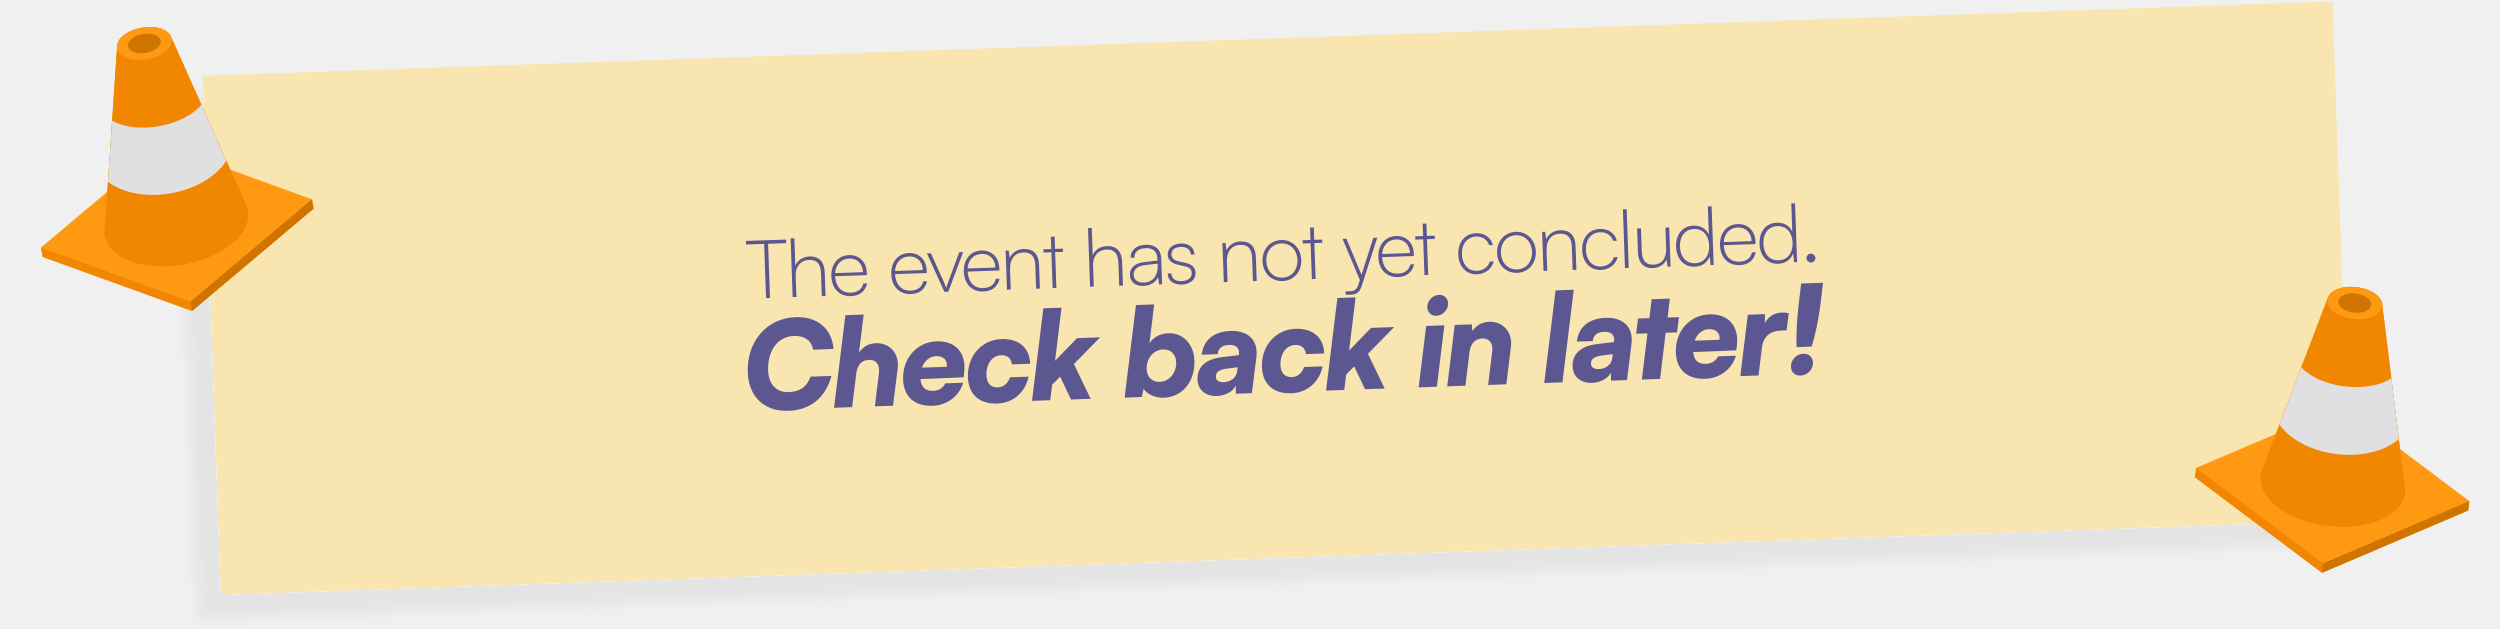
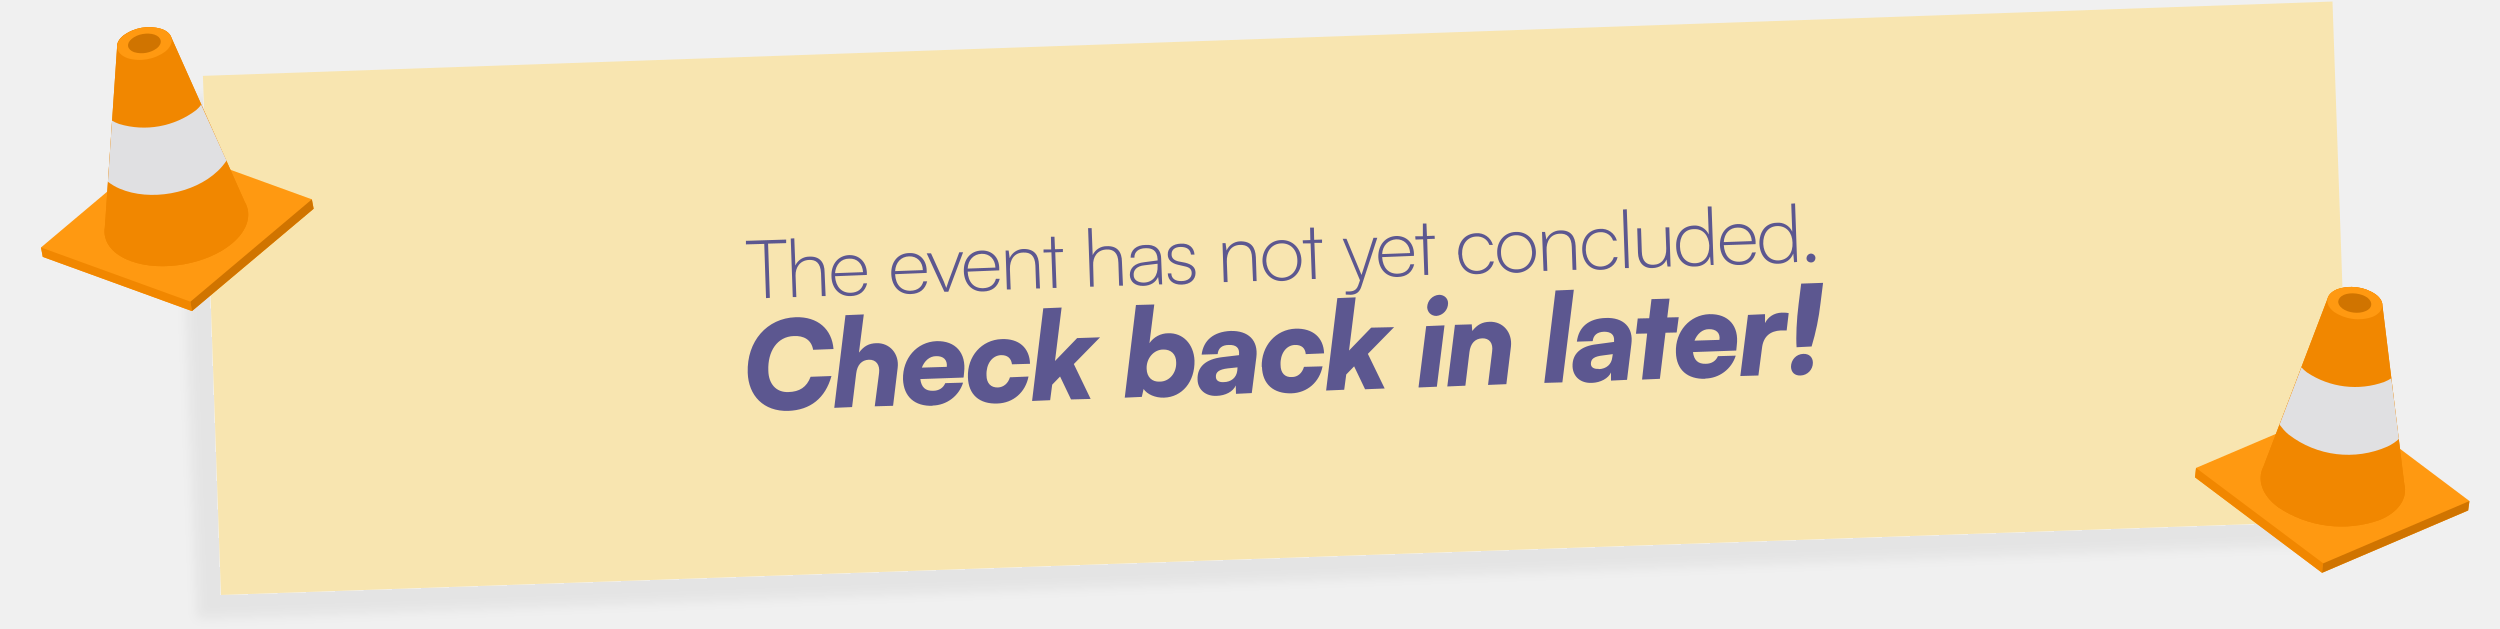
- <svg xmlns="http://www.w3.org/2000/svg" width="982" height="247" viewBox="0 0 982 247" fill="none">
-   <g filter="url(#filter0_d_58_516)">
-     <rect x="79.69" y="29.753" width="837" height="204" transform="rotate(-2 79.6904 29.7532)" fill="#F8E5B0" />
+ <svg xmlns="http://www.w3.org/2000/svg" width="982" height="247" fill="none">
+   <g filter="url(#a)">
+     <path fill="#F8E5B0" d="M79.7 29.8 916.2.6l7.1 203.9-836.5 29.2z" />
  </g>
-   <path d="M293.035 96.049L292.985 94.642L308.784 94.091L308.833 95.498L301.701 95.747L302.445 117.046L300.91 117.099L300.166 95.8L293.035 96.049ZM312.827 116.651L311.356 116.703L310.551 93.645L312.022 93.593L312.396 104.307C313.318 102.289 315.189 100.847 317.907 100.752C322.033 100.608 323.817 103.107 323.951 106.945L324.277 116.283L322.806 116.335L322.49 107.284C322.348 103.223 320.481 102.007 317.858 102.099C314.181 102.227 312.424 105.106 312.537 108.336L312.827 116.651ZM334.23 116.32C329.785 116.475 326.731 113.38 326.563 108.551C326.395 103.754 329.19 100.358 333.476 100.209C337.473 100.069 340.324 102.851 340.47 107.041L340.506 108.064L328.034 108.5C328.308 112.684 330.57 115.103 334.183 114.977C336.902 114.882 338.587 113.638 339.116 111.346L340.619 111.294C339.834 114.491 337.684 116.199 334.23 116.32ZM333.523 101.552C330.388 101.661 328.258 103.913 328.023 107.283L338.961 106.901C338.844 103.575 336.689 101.441 333.523 101.552ZM357.765 115.498C353.32 115.653 350.266 112.558 350.097 107.729C349.929 102.932 352.725 99.536 357.01 99.387C361.008 99.247 363.858 102.029 364.005 106.219L364.04 107.242L351.568 107.678C351.842 111.863 354.104 114.281 357.718 114.155C360.436 114.06 362.122 112.816 362.65 110.525L364.153 110.472C363.368 113.669 361.219 115.378 357.765 115.498ZM357.057 100.73C353.923 100.839 351.792 103.091 351.558 106.461L362.495 106.079C362.379 102.753 360.223 100.619 357.057 100.73ZM370.987 114.652L364.087 99.524L365.654 99.469L370.617 110.471C370.964 111.259 371.312 112.047 371.702 113.122C371.984 112.024 372.278 111.277 372.599 110.401L376.783 99.081L378.318 99.027L372.49 114.6L370.987 114.652ZM386.265 114.503C381.82 114.658 378.766 111.563 378.597 106.734C378.43 101.937 381.225 98.541 385.51 98.391C389.508 98.252 392.359 101.034 392.505 105.224L392.541 106.247L380.068 106.682C380.342 110.867 382.604 113.286 386.218 113.16C388.936 113.065 390.622 111.821 391.15 109.529L392.653 109.477C391.869 112.674 389.719 114.382 386.265 114.503ZM385.557 99.735C382.423 99.844 380.292 102.096 380.058 105.466L390.995 105.084C390.879 101.758 388.723 99.624 385.557 99.735ZM397.017 113.743L395.546 113.795L395.01 98.444L396.193 98.403L396.617 101.366C397.565 99.187 399.634 97.898 401.936 97.818C406.286 97.666 408.006 100.167 408.14 104.005L408.466 113.343L406.995 113.395L406.679 104.344C406.537 100.283 404.733 99.065 401.951 99.162C398.465 99.284 396.605 101.942 396.74 105.812L397.017 113.743ZM414.952 113.117L413.481 113.168L412.989 99.097L409.887 99.205L409.843 97.926L412.945 97.818L412.775 92.957L414.246 92.905L414.416 97.766L417.518 97.658L417.563 98.937L414.46 99.046L414.952 113.117ZM429.647 112.572L428.176 112.623L427.371 89.565L428.842 89.514L429.216 100.227C430.138 98.21 432.009 96.768 434.727 96.673C438.853 96.529 440.637 99.028 440.771 102.866L441.097 112.204L439.626 112.255L439.31 103.205C439.168 99.143 437.301 97.928 434.678 98.019C431.001 98.148 429.244 101.027 429.357 104.257L429.647 112.572ZM449.164 112.306C445.87 112.421 443.919 110.664 443.828 108.042C443.729 105.228 445.841 103.361 449.413 102.948L454.675 102.348L454.655 101.772C454.535 98.319 452.453 97.399 450.023 97.483C447.177 97.583 445.528 98.985 445.607 101.224L444.136 101.275C444.031 98.269 446.394 96.265 450.008 96.139C453.302 96.024 455.98 97.532 456.119 101.497L456.474 111.667L455.29 111.708L454.902 108.84C453.919 110.956 451.818 112.214 449.164 112.306ZM449.31 110.989C452.923 110.862 454.879 108.168 454.747 104.395L454.718 103.563L449.583 104.159C446.49 104.523 445.232 106.072 445.297 107.959C445.371 110.069 447.007 111.069 449.31 110.989ZM458.655 107.428L460.094 107.378C460.163 109.361 461.677 110.525 464.043 110.442C466.634 110.352 468.193 109.144 468.127 107.258C468.074 105.754 467.312 105.013 465.311 104.57L462.697 103.989C460.051 103.409 458.753 101.982 458.687 100.095C458.598 97.536 460.649 95.767 463.815 95.657C466.981 95.546 469.023 97.172 469.216 99.951L467.777 100.001C467.612 98.022 466.165 96.92 463.862 97C461.4 97.086 460.092 98.156 460.158 100.043C460.204 101.354 461.132 102.251 463.003 102.666L465.585 103.248C468.296 103.858 469.523 105.064 469.598 107.206C469.689 109.829 467.512 111.666 464.154 111.783C460.892 111.897 458.752 110.211 458.655 107.428ZM482.183 110.769L480.711 110.821L480.175 95.47L481.359 95.429L481.782 98.392C482.731 96.213 484.799 94.924 487.102 94.844C491.451 94.692 493.171 97.193 493.305 101.031L493.632 110.369L492.16 110.421L491.844 101.37C491.703 97.309 489.899 96.091 487.117 96.188C483.631 96.31 481.77 98.968 481.906 102.838L482.183 110.769ZM495.916 102.605C495.754 97.968 498.864 94.433 503.246 94.28C507.627 94.127 510.977 97.436 511.138 102.073C511.3 106.711 508.19 110.245 503.809 110.398C499.427 110.551 496.078 107.242 495.916 102.605ZM497.419 102.552C497.556 106.486 500.18 109.18 503.762 109.055C507.343 108.93 509.773 106.059 509.635 102.126C509.498 98.192 506.874 95.498 503.293 95.623C499.711 95.748 497.281 98.619 497.419 102.552ZM516.772 109.561L515.301 109.613L514.81 95.541L511.708 95.65L511.663 94.37L514.765 94.262L514.595 89.401L516.066 89.35L516.236 94.211L519.338 94.102L519.383 95.382L516.281 95.49L516.772 109.561ZM528.561 115.65L528.52 114.466L529.959 114.416C531.206 114.372 532.741 114.319 533.465 112.116L534.16 110.011L527.351 93.823L528.886 93.769L534.793 107.971L539.471 93.399L540.975 93.347L534.823 112.485C534.1 114.72 532.726 115.696 530.647 115.769C529.815 115.798 529.205 115.755 528.561 115.65ZM549.092 108.817C544.647 108.972 541.593 105.877 541.424 101.048C541.257 96.251 544.052 92.855 548.337 92.705C552.335 92.566 555.186 95.348 555.332 99.537L555.368 100.561L542.895 100.996C543.169 105.181 545.431 107.6 549.045 107.474C551.763 107.379 553.449 106.135 553.977 103.843L555.48 103.791C554.696 106.988 552.546 108.696 549.092 108.817ZM548.384 94.049C545.25 94.158 543.119 96.41 542.885 99.78L553.822 99.398C553.706 96.072 551.55 93.938 548.384 94.049ZM560.999 108.017L559.528 108.068L559.037 93.997L555.934 94.105L555.89 92.826L558.992 92.718L558.822 87.856L560.293 87.805L560.463 92.666L563.565 92.558L563.61 93.837L560.508 93.945L560.999 108.017ZM572.807 99.984C572.638 95.123 575.402 91.76 579.815 91.606C583.109 91.491 585.64 93.356 586.445 96.242L584.942 96.294C584.223 94.046 582.132 92.838 579.861 92.917C576.439 93.037 574.1 95.744 574.245 99.902C574.384 103.867 576.717 106.507 580.139 106.388C582.602 106.302 584.599 104.823 585.23 102.72L586.733 102.667C586.004 105.607 583.448 107.617 580.186 107.731C575.965 107.878 572.975 104.781 572.807 99.984ZM588.055 99.387C587.893 94.75 591.003 91.216 595.385 91.062C599.766 90.909 603.115 94.219 603.277 98.856C603.439 103.493 600.329 107.028 595.947 107.181C591.566 107.334 588.217 104.025 588.055 99.387ZM589.558 99.335C589.695 103.268 592.319 105.963 595.9 105.837C599.482 105.712 601.912 102.842 601.774 98.908C601.637 94.975 599.013 92.281 595.431 92.406C591.85 92.531 589.42 95.401 589.558 99.335ZM607.756 106.384L606.285 106.435L605.749 91.085L606.932 91.043L607.356 94.007C608.304 91.828 610.373 90.539 612.675 90.459C617.025 90.307 618.745 92.808 618.879 96.646L619.205 105.984L617.734 106.036L617.418 96.985C617.276 92.924 615.472 91.706 612.69 91.803C609.204 91.925 607.344 94.583 607.479 98.453L607.756 106.384ZM621.491 98.284C621.322 93.423 624.086 90.06 628.499 89.906C631.793 89.791 634.324 91.656 635.129 94.541L633.626 94.594C632.907 92.346 630.816 91.138 628.545 91.217C625.123 91.337 622.784 94.044 622.929 98.201C623.068 102.167 625.401 104.807 628.823 104.688C631.286 104.602 633.284 103.123 633.914 101.02L635.418 100.967C634.688 103.907 632.132 105.917 628.87 106.031C624.649 106.178 621.659 103.081 621.491 98.284ZM639.757 105.267L638.286 105.318L637.48 82.228L638.951 82.177L639.757 105.267ZM654.19 89.393L655.661 89.342L656.197 104.692L655.013 104.734L654.626 101.898C653.862 103.845 651.733 105.233 649.174 105.322C645.497 105.45 643.522 102.99 643.391 99.248L643.059 89.75L644.562 89.697L644.881 98.812C645.018 102.745 646.921 104.056 649.479 103.966C652.709 103.854 654.614 101.546 654.475 97.58L654.19 89.393ZM665.717 104.744C661.208 104.902 658.527 101.473 658.368 96.932C658.209 92.391 660.645 88.784 665.154 88.626C667.873 88.531 670.026 89.673 671.232 92.128L670.846 81.063L672.317 81.011L673.123 104.101L671.94 104.143L671.595 100.697C670.536 103.359 668.371 104.652 665.717 104.744ZM665.83 103.395C669.508 103.267 671.488 100.38 671.352 96.479C671.217 92.609 669.039 89.835 665.361 89.964C661.715 90.091 659.736 93.01 659.871 96.879C660.007 100.781 662.184 103.523 665.83 103.395ZM683.285 104.131C678.84 104.286 675.786 101.191 675.617 96.362C675.45 91.564 678.245 88.169 682.53 88.019C686.528 87.88 689.379 90.662 689.525 94.851L689.561 95.875L677.088 96.31C677.363 100.495 679.624 102.914 683.238 102.788C685.957 102.693 687.642 101.449 688.171 99.157L689.674 99.105C688.889 102.302 686.739 104.01 683.285 104.131ZM682.577 89.362C679.443 89.472 677.312 91.724 677.078 95.094L688.015 94.712C687.899 91.386 685.743 89.252 682.577 89.362ZM698.496 103.6C693.987 103.757 691.305 100.329 691.147 95.787C690.988 91.246 693.424 87.639 697.933 87.481C700.651 87.386 702.805 88.528 704.011 90.983L703.625 79.918L705.096 79.867L705.902 102.957L704.719 102.998L704.374 99.552C703.314 102.215 701.15 103.507 698.496 103.6ZM698.609 102.251C702.287 102.122 704.267 99.236 704.131 95.334C703.996 91.464 701.818 88.691 698.14 88.819C694.494 88.946 692.515 91.865 692.65 95.735C692.786 99.636 694.963 102.378 698.609 102.251ZM711.394 103.117C710.434 103.151 709.607 102.379 709.574 101.452C709.541 100.492 710.312 99.665 711.272 99.631C712.231 99.598 713.059 100.369 713.092 101.329C713.125 102.256 712.353 103.084 711.394 103.117Z" fill="#5C5790" />
-   <path d="M309.665 161.374C299.879 161.715 294.04 155.435 293.722 146.321C293.291 133.992 301.285 124.972 312.51 124.58C321.337 124.272 326.846 129.363 327.404 137.076L319.392 137.356C318.679 133.442 315.693 131.817 311.807 131.953C305.283 132.181 301.451 137.982 301.716 145.561C301.897 150.742 304.851 154.193 309.696 154.024C314.014 153.873 316.883 152.14 318.37 147.958L326.621 147.67C324.186 156.352 318.251 161.074 309.665 161.374ZM334.721 159.922L327.621 160.17L332.067 123.801L339.262 123.55L337.428 138.407C339.359 135.938 341.292 134.91 344.17 134.809C349.495 134.623 353.298 139.005 352.626 144.504L350.791 159.361L343.644 159.611L345.251 146.491C345.666 143.258 344.107 141.247 341.325 141.345C338.542 141.442 336.735 143.33 336.326 146.754L334.721 159.922ZM366.343 159.394C359.243 159.642 354.98 155.853 354.743 149.041C354.454 140.79 360.137 134.348 367.908 134.076C375.344 133.817 379.642 138.614 378.711 146.331L378.488 148.212L361.558 148.899C361.862 152.106 363.452 153.636 366.522 153.529C368.777 153.45 370.469 152.382 371.318 150.575L378.322 150.331C376.87 155.521 372.003 159.197 366.343 159.394ZM367.679 139.896C365.137 139.985 363.086 141.785 362.121 144.413L371.908 144.071C372.247 141.417 370.605 139.794 367.679 139.896ZM380.193 148.152C379.905 139.901 385.588 133.459 393.359 133.188C400.219 132.948 404.429 136.595 404.648 142.88L397.453 143.131C397.225 140.737 395.691 139.446 393.148 139.535C389.742 139.654 387.314 143.005 387.466 147.37C387.577 150.536 389.174 152.257 391.956 152.16C394.163 152.083 395.937 150.628 396.717 148.2L404.009 147.945C402.782 154.087 397.934 158.291 391.794 158.506C384.694 158.754 380.431 154.964 380.193 148.152ZM412.528 157.205L405.38 157.455L409.825 121.086L416.973 120.836L414.436 141.721L423.059 132.823L432.126 132.506L421.83 143L428.406 156.651L420.683 156.92L416.431 147.943L413.276 151.127L412.528 157.205ZM448.474 155.95L441.758 156.184L446.203 119.815L453.351 119.566L451.528 134.758C453.176 132.444 455.624 131.013 458.934 130.898C464.594 130.7 468.925 135.063 469.153 141.588C469.448 150.03 464.324 155.973 457.129 156.224C453.819 156.34 450.597 154.867 449.227 152.754L448.474 155.95ZM450.395 144.932C450.503 148.05 452.496 150.094 455.566 149.987C459.26 149.858 462.168 146.49 462.022 142.317C461.913 139.199 459.921 137.155 456.851 137.262C453.157 137.391 450.249 140.759 450.395 144.932ZM477.945 155.545C473.58 155.698 470.512 153.115 470.373 149.134C470.199 144.145 473.597 141.048 479.958 140.298L486.654 139.487L486.687 139.054C486.891 136.645 485.455 135.399 482.768 135.493C480.034 135.588 478.539 136.793 478.284 139.107L472.048 139.325C472.712 133.586 476.773 130.227 483.345 129.997C490.397 129.751 494.33 133.744 493.503 140.305L491.739 154.439L485.455 154.659L485.391 151.443C484.368 153.784 481.351 155.426 477.945 155.545ZM480.637 150.12C483.612 150.016 485.712 148.262 486.002 145.562L486.148 144.26L482.322 144.73C478.783 145.142 477.523 146.194 477.586 148.017C477.635 149.408 478.719 150.187 480.637 150.12ZM495.688 144.119C495.4 135.868 501.083 129.426 508.854 129.154C515.714 128.915 519.924 132.562 520.143 138.846L512.948 139.098C512.72 136.704 511.186 135.413 508.644 135.502C505.238 135.621 502.809 138.971 502.962 143.337C503.072 146.503 504.669 148.224 507.452 148.127C509.658 148.05 511.432 146.595 512.212 144.166L519.504 143.912C518.277 150.054 513.429 154.258 507.289 154.472C500.189 154.72 495.926 150.931 495.688 144.119ZM528.023 153.172L520.875 153.422L525.321 117.052L532.468 116.803L529.932 137.688L538.554 128.79L547.621 128.473L537.325 138.967L543.901 152.618L536.178 152.887L531.926 143.91L528.771 147.094L528.023 153.172ZM564.197 124.052C562.182 124.122 560.691 122.685 560.622 120.719C560.535 118.224 562.711 115.891 565.254 115.802C567.268 115.732 568.759 117.168 568.828 119.135C568.913 121.582 566.691 123.965 564.197 124.052ZM557.253 152.151L560.205 128.034L567.353 127.784L564.401 151.902L557.253 152.151ZM575.61 151.51L568.463 151.76L571.415 127.642L578.131 127.408L578.317 129.995C580.248 127.526 582.181 126.498 585.06 126.397C590.384 126.211 594.188 130.593 593.515 136.092L591.68 150.949L584.533 151.199L586.14 138.079C586.555 134.846 584.996 132.835 582.214 132.932C579.432 133.03 577.626 134.966 577.216 138.342L575.61 151.51ZM613.724 150.179L606.576 150.429L611.022 114.06L618.169 113.81L613.724 150.179ZM625.289 150.4C620.923 150.552 617.855 147.97 617.716 143.988C617.542 138.999 620.94 135.903 627.302 135.152L633.997 134.342L634.03 133.909C634.234 131.5 632.798 130.253 630.112 130.347C627.377 130.443 625.882 131.648 625.627 133.962L619.391 134.18C620.055 128.441 624.116 125.081 630.688 124.852C637.74 124.606 641.674 128.599 640.846 135.16L639.082 149.294L632.798 149.513L632.734 146.298C631.711 148.639 628.694 150.281 625.289 150.4ZM627.981 144.975C630.955 144.871 633.055 143.116 633.345 140.417L633.492 139.115L629.666 139.584C626.126 139.996 624.866 141.049 624.93 142.872C624.978 144.263 626.062 145.042 627.981 144.975ZM652.075 148.84L644.928 149.09L647.128 130.954L642.667 131.11L643.418 125.128L647.88 124.972L648.773 117.544L655.921 117.295L655.027 124.722L659.489 124.567L658.737 130.548L654.276 130.704L652.075 148.84ZM669.87 148.795C662.771 149.043 658.508 145.253 658.27 138.442C657.982 130.191 663.665 123.748 671.436 123.477C678.871 123.217 683.169 128.014 682.238 135.731L682.016 137.612L665.085 138.3C665.389 141.507 666.98 143.036 670.05 142.929C672.304 142.85 673.996 141.783 674.846 139.976L681.849 139.731C680.398 144.921 675.531 148.597 669.87 148.795ZM671.207 129.296C668.664 129.385 666.614 131.186 665.649 133.813L675.435 133.471C675.775 130.818 674.133 129.194 671.207 129.296ZM702.617 123.012L701.796 129.765L699.493 129.846C695.368 129.99 692.606 132.055 692.051 136.782L690.744 147.49L683.596 147.739L686.548 123.622L693.264 123.387L693.243 126.894C694.504 124.496 696.849 122.878 699.871 122.772C700.782 122.74 701.745 122.803 702.617 123.012ZM711.582 136.148L705.73 136.352C705.448 132.423 705.786 125.591 706.533 119.466L707.498 111.363L716.085 111.063L715.119 119.166C714.373 125.292 712.933 132.21 711.582 136.148ZM707.273 147.537C705.018 147.616 703.578 146.273 703.501 144.066C703.408 141.38 705.583 139.047 708.318 138.951C710.572 138.872 712.062 140.261 712.139 142.468C712.231 145.106 709.959 147.443 707.273 147.537Z" fill="#5C5790" />
-   <g clip-path="url(#clip0_58_516)">
-     <path d="M16.752 100.912L16.099 97.245L63.842 57.041L122.531 78.286L123.184 81.954L75.441 122.157L16.752 100.912Z" fill="#FF9911" />
-     <path d="M96.097 79.234L67.266 14.653L67.264 14.653C66.81 13.287 65.542 12.1 63.503 11.362C58.919 9.703 52.117 10.914 48.388 14.055C46.729 15.451 45.949 17.003 45.994 18.442L45.992 18.442L41.235 89.007C40.189 94.592 43.72 99.842 51.451 102.641C63.511 107.007 81.406 103.819 91.217 95.558C97.506 90.261 99.007 84.115 96.097 79.234Z" fill="#F18700" />
-     <path d="M96.097 79.234L67.266 14.653L67.264 14.653C66.81 13.287 65.542 12.1 63.503 11.362C58.919 9.703 52.117 10.914 48.388 14.055C46.729 15.451 45.949 17.003 45.994 18.442L45.992 18.442L41.235 89.007C40.189 94.592 43.72 99.842 51.451 102.641C63.511 107.007 81.406 103.819 91.217 95.558C97.506 90.261 99.007 84.115 96.097 79.234Z" fill="#F18700" />
-     <path d="M74.788 118.49L75.442 122.157L16.752 100.912L16.099 97.245L74.788 118.49Z" fill="#F18700" />
-     <path d="M74.788 118.49L75.442 122.157L123.185 81.954L122.531 78.286L74.788 118.49Z" fill="#D07400" />
-     <path d="M49.942 22.782C45.358 21.122 44.658 17.195 48.388 14.055C52.117 10.914 58.919 9.703 63.503 11.362C68.087 13.021 68.787 16.949 65.058 20.089C61.328 23.229 54.526 24.441 49.942 22.782Z" fill="#FF9911" />
-     <path d="M52.654 20.498C49.903 19.502 49.484 17.146 51.721 15.261C53.959 13.377 58.04 12.65 60.79 13.646C63.541 14.642 63.961 16.998 61.723 18.882C59.486 20.766 55.404 21.493 52.654 20.498Z" fill="#D07400" />
-     <path d="M88.905 63.126L79.095 41.151C78.489 41.872 77.78 42.583 76.959 43.274C69.513 49.544 55.931 51.964 46.777 48.65C45.768 48.285 44.857 47.863 44.039 47.395L42.42 71.406C43.737 72.418 45.273 73.32 47.025 74.082C58.86 79.228 76.177 76.143 85.508 67.227C86.889 65.907 88.019 64.53 88.905 63.126Z" fill="#E0E0E2" />
+   <path fill="#5C5790" d="M293 96v-1.4l15.8-.5v1.4l-7.1.2.7 21.3-1.5.1-.7-21.3-7.2.2Zm19.8 20.7h-1.4l-.8-23 1.4-.1.4 10.7a6 6 0 0 1 5.5-3.5c4.1-.2 6 2.3 6 6.1l.4 9.4h-1.5l-.3-9c-.2-4-2-5.3-4.6-5.2-3.7.1-5.5 3-5.4 6.2l.3 8.4Zm21.4-.4c-4.4.2-7.5-3-7.6-7.7-.2-4.8 2.6-8.2 6.9-8.4 4-.1 6.8 2.7 7 6.8v1l-12.5.5c.3 4.2 2.6 6.6 6.2 6.5 2.7-.1 4.4-1.4 5-3.7h1.4c-.8 3.2-3 4.9-6.4 5Zm-.7-14.7c-3.1 0-5.2 2.3-5.5 5.7l11-.4c-.2-3.3-2.3-5.5-5.5-5.3Zm24.3 13.9c-4.5.2-7.5-3-7.7-7.8-.2-4.8 2.6-8.2 7-8.3 4-.2 6.8 2.6 6.9 6.8v1l-12.4.5c.2 4.2 2.5 6.6 6.1 6.5 2.7-.1 4.4-1.4 5-3.7h1.5c-.8 3.2-3 4.9-6.4 5Zm-.7-14.8c-3.2.1-5.3 2.4-5.5 5.8l10.9-.4c-.1-3.3-2.3-5.5-5.4-5.4Zm13.9 14-7-15.2h1.7l5 11 1 2.6.9-2.7 4.2-11.3h1.5l-5.8 15.5H371Zm15.3-.2c-4.5.2-7.5-3-7.7-7.8-.2-4.8 2.6-8.2 7-8.3 4-.1 6.8 2.6 6.9 6.8v1l-12.4.5c.2 4.2 2.5 6.6 6.1 6.5 2.7-.1 4.4-1.4 5-3.7h1.5c-.8 3.2-3 4.9-6.4 5Zm-.7-14.8c-3.2.1-5.3 2.4-5.5 5.8l10.9-.4c-.1-3.3-2.3-5.5-5.4-5.4Zm11.4 14h-1.5l-.5-15.3h1.2l.4 3a6 6 0 0 1 5.3-3.6c4.4-.1 6.1 2.4 6.2 6.2l.4 9.3H407l-.3-9c-.2-4-2-5.2-4.7-5.1-3.5 0-5.4 2.7-5.3 6.6l.3 8Zm18-.6h-1.5l-.5-14-3.1.1V98h3l-.1-5h1.4l.2 4.9 3.1-.1v1.2l-3 .1.5 14.1Zm14.6-.5h-1.4l-.8-23h1.4l.4 10.6a6 6 0 0 1 5.5-3.5c4.2-.2 6 2.3 6 6.2l.4 9.3h-1.5l-.3-9c-.1-4-2-5.3-4.6-5.2-3.7.1-5.5 3-5.3 6.3l.2 8.3Zm19.6-.3c-3.3.1-5.3-1.6-5.4-4.3 0-2.8 2-4.6 5.6-5l5.3-.7v-.5c-.2-3.5-2.2-4.4-4.7-4.3-2.8 0-4.5 1.5-4.4 3.7h-1.5c0-3 2.3-5 6-5 3.2-.2 5.9 1.3 6 5.3l.4 10.2h-1.2l-.4-2.9c-1 2.2-3 3.4-5.7 3.5Zm.1-1.3c3.6-.1 5.6-2.8 5.4-6.6v-.8l-5.1.6c-3.1.3-4.4 1.9-4.3 3.8 0 2 1.7 3 4 3Zm9.4-3.6h1.4c0 2 1.6 3.1 4 3 2.5 0 4-1.3 4-3.1 0-1.5-.8-2.3-2.8-2.7l-2.6-.6c-2.6-.6-4-2-4-4-.1-2.5 2-4.2 5.1-4.3 3.2-.2 5.2 1.5 5.4 4.3h-1.4c-.2-2-1.6-3-4-3s-3.7 1.2-3.6 3c0 1.4 1 2.3 2.8 2.7l2.6.5c2.7.7 4 1.9 4 4 0 2.6-2 4.5-5.4 4.6-3.3.1-5.4-1.6-5.5-4.4Zm23.5 3.4h-1.5l-.5-15.3h1.2l.4 2.9a6 6 0 0 1 5.3-3.6c4.4-.1 6 2.4 6.2 6.2l.3 9.4h-1.4l-.4-9c-.1-4-1.9-5.3-4.7-5.2-3.5.1-5.3 2.8-5.2 6.6l.3 8Zm13.7-8.2c-.1-4.6 3-8.2 7.3-8.3 4.4-.2 7.8 3.1 8 7.8.1 4.6-3 8.1-7.4 8.3-4.4.2-7.7-3.2-7.9-7.8Zm1.5 0c.2 3.9 2.8 6.6 6.4 6.5 3.5-.2 6-3 5.8-7-.1-4-2.7-6.6-6.3-6.5-3.6.1-6 3-5.9 7Zm19.4 7h-1.5l-.5-14h-3l-.1-1.2 3-.1-.1-4.9h1.5l.1 4.8 3.1-.1v1.3h-3l.5 14.2Zm11.8 6v-1.1h1.4c1.2-.1 2.7-.2 3.5-2.4l.7-2-6.8-16.3h1.5l5.9 14.2 4.7-14.6h1.5l-6.2 19c-.7 2.3-2 3.3-4.2 3.4l-2-.1Zm20.5-6.8c-4.5.2-7.5-3-7.7-7.8-.1-4.7 2.7-8.1 7-8.3 4-.1 6.8 2.6 7 6.8v1l-12.5.5c.3 4.2 2.5 6.6 6.1 6.5 2.8-.1 4.4-1.4 5-3.7h1.5c-.8 3.2-3 4.9-6.4 5Zm-.7-14.8c-3.1.2-5.3 2.4-5.5 5.8l11-.4c-.2-3.3-2.4-5.5-5.5-5.4Zm12.6 14h-1.5l-.5-14-3 .1-.1-1.3h3v-5h1.4l.2 4.9 3-.1.1 1.2-3 .1.4 14.1Zm11.8-8c-.2-4.9 2.6-8.2 7-8.4a6.3 6.3 0 0 1 6.6 4.6H585c-.7-2.2-2.8-3.4-5-3.3-3.5.1-5.8 2.8-5.7 7 .2 4 2.5 6.6 6 6.5 2.4-.1 4.4-1.6 5-3.7h1.5c-.7 3-3.3 5-6.5 5-4.2.2-7.2-3-7.4-7.7Zm15.3-.6c-.2-4.6 2.9-8.2 7.3-8.3 4.4-.2 7.7 3.1 7.9 7.8.1 4.6-3 8.1-7.4 8.3-4.3.1-7.7-3.2-7.8-7.8Zm1.5 0c.1 3.9 2.7 6.6 6.3 6.4 3.6 0 6-3 5.9-6.9-.2-4-2.8-6.6-6.4-6.5-3.5.1-6 3-5.8 7Zm18.2 7h-1.5l-.6-15.3h1.2l.5 3a6 6 0 0 1 5.3-3.6c4.3-.2 6 2.3 6.2 6.1l.3 9.4h-1.5l-.3-9c-.1-4-2-5.3-4.7-5.2-3.5.1-5.4 2.8-5.2 6.7l.3 7.9Zm13.7-8.1c-.2-4.9 2.6-8.2 7-8.4a6.3 6.3 0 0 1 6.6 4.6h-1.5c-.7-2.2-2.8-3.4-5-3.3-3.5.1-5.8 2.8-5.7 7 .2 4 2.5 6.6 6 6.5 2.4-.1 4.4-1.6 5-3.7h1.5c-.7 3-3.3 5-6.5 5-4.3.2-7.2-3-7.4-7.7Zm18.3 7h-1.5l-.8-23 1.5-.1.8 23Zm14.4-16h1.5l.5 15.4H655l-.4-2.8c-.7 2-2.9 3.3-5.4 3.4-3.7.2-5.7-2.3-5.8-6l-.3-9.6h1.5l.3 9.1c.1 4 2 5.3 4.6 5.2 3.2-.1 5.1-2.5 5-6.4l-.3-8.2Zm11.5 15.4c-4.5.2-7.2-3.2-7.3-7.8-.2-4.5 2.2-8.1 6.8-8.3a6 6 0 0 1 6 3.5l-.4-11h1.5l.8 23H672l-.3-3.4c-1 2.7-3.2 4-5.9 4Zm.1-1.3c3.7-.1 5.7-3 5.6-7-.2-3.8-2.4-6.6-6-6.4-3.7 0-5.7 3-5.5 6.9.1 3.9 2.3 6.6 6 6.5Zm17.5.7c-4.5.2-7.5-3-7.7-7.7-.1-4.8 2.6-8.2 7-8.4 4-.1 6.8 2.7 7 6.9v1l-12.5.4c.3 4.2 2.5 6.6 6.1 6.5 2.8-.1 4.4-1.4 5-3.6l1.5-.1c-.8 3.2-3 5-6.4 5Zm-.7-14.7c-3.2 0-5.3 2.3-5.5 5.7l11-.4c-.2-3.3-2.4-5.4-5.5-5.3Zm15.9 14.2c-4.5.2-7.2-3.3-7.4-7.8-.1-4.6 2.3-8.2 6.8-8.3A6 6 0 0 1 704 91l-.4-11 1.5-.1.8 23-1.2.1-.3-3.4c-1 2.6-3.3 4-5.9 4Zm.1-1.3c3.7-.2 5.7-3 5.5-7-.1-3.8-2.3-6.6-6-6.5-3.6.1-5.6 3-5.5 7 .2 3.8 2.4 6.6 6 6.5Zm12.8.8c-1 0-1.8-.7-1.8-1.6 0-1 .7-1.8 1.7-1.9 1 0 1.8.8 1.8 1.7 0 1-.7 1.8-1.7 1.8ZM309.7 161.4c-9.8.3-15.7-6-16-15-.4-12.4 7.6-21.4 18.8-21.8 8.8-.3 14.3 4.8 14.9 12.5l-8 .3c-.7-4-3.7-5.6-7.6-5.4-6.5.2-10.3 6-10 13.6.1 5.1 3 8.6 7.9 8.4 4.3-.1 7.2-1.9 8.7-6l8.2-.3c-2.4 8.7-8.3 13.4-17 13.7Zm25-1.5-7 .3 4.4-36.4 7.2-.3-1.9 15c2-2.6 3.9-3.6 6.8-3.7 5.3-.2 9.1 4.2 8.4 9.7l-1.8 14.9-7.2.2 1.7-13.1c.4-3.2-1.2-5.3-4-5.2-2.8.1-4.6 2-5 5.5l-1.6 13.1Zm31.6-.5c-7 .2-11.3-3.5-11.6-10.4-.2-8.2 5.4-14.7 13.2-15 7.4-.2 11.7 4.6 10.8 12.3l-.2 2-17 .6c.4 3.2 2 4.7 5 4.6 2.3 0 4-1.1 4.8-3l7-.2a12.8 12.8 0 0 1-12 9Zm1.4-19.5c-2.6 0-4.6 1.9-5.6 4.5l9.8-.3c.3-2.7-1.3-4.3-4.2-4.2Zm12.5 8.3c-.3-8.3 5.4-14.7 13.2-15 6.8-.3 11 3.4 11.2 9.7l-7.1.2c-.3-2.4-1.8-3.7-4.4-3.6-3.4.2-5.8 3.5-5.6 7.9 0 3.1 1.7 4.9 4.5 4.8 2.2-.1 4-1.6 4.7-4l7.3-.3c-1.2 6.2-6 10.4-12.2 10.6-7.1.3-11.4-3.5-11.6-10.3Zm32.3 9-7.1.3 4.4-36.4 7.2-.3-2.6 21 8.7-9 9-.3-10.3 10.5 6.6 13.7-7.7.2-4.3-9-3.1 3.2-.8 6.1Zm36-1.3-6.7.3 4.4-36.4 7.2-.2-1.9 15.2a9 9 0 0 1 7.4-3.9c5.7-.2 10 4.2 10.3 10.7.2 8.4-4.9 14.4-12 14.6-3.4.1-6.6-1.3-8-3.4l-.7 3.1Zm1.9-11c.1 3.2 2.1 5.2 5.2 5 3.7 0 6.6-3.4 6.4-7.6 0-3.1-2-5.1-5.1-5-3.7 0-6.7 3.5-6.5 7.6Zm27.5 10.6c-4.3.2-7.4-2.4-7.5-6.4-.2-5 3.2-8 9.6-8.8l6.7-.8v-.4c.2-2.5-1.2-3.7-4-3.6-2.7 0-4.2 1.3-4.4 3.6l-6.3.2c.7-5.7 4.8-9 11.3-9.3 7.1-.2 11 3.7 10.2 10.3l-1.8 14.1-6.2.3-.1-3.3c-1 2.4-4 4-7.5 4.1Zm2.7-5.4c3 0 5.1-1.8 5.4-4.5l.1-1.3-3.8.4c-3.5.4-4.8 1.5-4.7 3.3 0 1.4 1.1 2.2 3 2.1Zm15-6c-.2-8.2 5.5-14.7 13.3-15 6.8-.2 11 3.5 11.2 9.7l-7.2.3c-.2-2.4-1.7-3.7-4.3-3.6-3.4.1-5.8 3.5-5.6 7.8 0 3.2 1.7 5 4.5 4.8 2.2 0 4-1.5 4.7-4l7.3-.2c-1.2 6.2-6 10.4-12.2 10.6-7.1.2-11.4-3.6-11.6-10.4Zm32.4 9-7.1.3 4.4-36.3 7.2-.3-2.6 20.9 8.7-9 9-.2-10.3 10.5 6.6 13.6-7.7.3-4.3-9-3.1 3.2-.8 6Zm36.2-29c-2 0-3.5-1.4-3.6-3.4a5 5 0 0 1 4.7-4.9c2 0 3.5 1.4 3.5 3.3a5 5 0 0 1-4.6 5Zm-7 28 3-24 7.2-.3-3 24.1-7.1.3Zm18.4-.6-7.1.3 3-24.2 6.6-.2.2 2.6c2-2.5 3.9-3.5 6.8-3.6 5.3-.2 9 4.2 8.4 9.7l-1.8 14.8-7.2.3 1.6-13.1c.5-3.3-1.1-5.3-3.9-5.2-2.8.1-4.6 2-5 5.4l-1.6 13.2Zm38.1-1.3-7.1.2 4.4-36.3 7.2-.3-4.5 36.4Zm11.6.2c-4.4.2-7.4-2.4-7.6-6.4-.2-5 3.2-8.1 9.6-8.8l6.7-.9v-.4c.2-2.4-1.2-3.6-3.9-3.6-2.7.1-4.2 1.3-4.5 3.7l-6.2.2c.7-5.8 4.7-9.1 11.3-9.3 7-.3 11 3.7 10.1 10.3l-1.7 14-6.3.3v-3.2c-1 2.3-4.1 4-7.5 4.1Zm2.7-5.4c3-.1 5-1.9 5.3-4.6l.2-1.3-3.8.5c-3.6.4-4.8 1.4-4.8 3.3 0 1.4 1.2 2.1 3 2Zm24 3.8-7 .3L647 131l-4.4.1.7-6 4.5-.1.9-7.5 7.1-.2-.9 7.4 4.5-.1-.8 6-4.4.1-2.2 18.1Zm17.9 0c-7.1.2-11.4-3.5-11.6-10.4-.3-8.2 5.4-14.7 13.1-15 7.5-.2 11.8 4.6 10.8 12.3l-.2 2-17 .6c.4 3.2 2 4.7 5 4.6 2.3 0 4-1.1 4.8-3l7-.2a12.8 12.8 0 0 1-12 9Zm1.3-19.5c-2.5 0-4.6 1.9-5.6 4.5l9.8-.3c.4-2.7-1.3-4.3-4.2-4.2Zm31.4-6.3-.8 6.8h-2.3c-4.1.2-6.9 2.3-7.4 7l-1.4 10.7-7.1.2 3-24 6.7-.3v3.5c1.2-2.4 3.5-4 6.6-4.1.9 0 1.8 0 2.7.2Zm9 13.1-5.9.3c-.3-4 0-10.8.8-17l1-8 8.6-.3-1 8a96 96 0 0 1-3.5 17Zm-4.3 11.4c-2.3.1-3.7-1.2-3.8-3.4 0-2.7 2-5 4.8-5.1 2.3-.1 3.8 1.3 3.8 3.5a5 5 0 0 1-4.8 5Z" />
+   <g clip-path="url(#b)">
+     <path fill="#F91" d="m16.8 101-.7-3.8L63.8 57l58.7 21.3.7 3.7-47.8 40.2-58.6-21.3Z" />
+     <path fill="#F18700" d="M96.1 79.2 67.3 14.7c-.5-1.4-1.8-2.6-3.8-3.3A17 17 0 0 0 48.4 14c-1.7 1.4-2.5 2.9-2.4 4.3L41.2 89c-1 5.6 2.5 10.8 10.3 13.6 12 4.4 30 1.2 39.7-7 6.3-5.3 7.8-11.5 4.9-16.4Z" />
+     <path fill="#F18700" d="M96.1 79.2 67.3 14.7c-.5-1.4-1.8-2.6-3.8-3.3A17 17 0 0 0 48.4 14c-1.7 1.4-2.5 2.9-2.4 4.3L41.2 89c-1 5.6 2.5 10.8 10.3 13.6 12 4.4 30 1.2 39.7-7 6.3-5.3 7.8-11.5 4.9-16.4ZM74.8 118.5l.6 3.7-58.6-21.3-.7-3.7 58.7 21.3Z" />
+     <path fill="#D07400" d="m74.8 118.5.6 3.7L123.2 82l-.7-3.7-47.7 40.2Z" />
+     <path fill="#F91" d="M50 22.8c-4.6-1.7-5.3-5.6-1.6-8.7a17 17 0 0 1 15.1-2.7c4.6 1.6 5.3 5.5 1.6 8.7a17 17 0 0 1-15.2 2.7Z" />
+     <path fill="#D07400" d="M52.7 20.5c-2.8-1-3.2-3.4-1-5.2 2.3-2 6.3-2.6 9-1.7 2.8 1 3.3 3.4 1 5.3a10.2 10.2 0 0 1-9 1.6Z" />
+     <path fill="#E0E0E2" d="m89 63.1-10-22c-.5.8-1.2 1.5-2 2.2a34 34 0 0 1-30.2 5.4c-1-.4-2-.8-2.8-1.3l-1.6 24c1.3 1 2.9 2 4.6 2.7 11.9 5.1 29.2 2 38.5-6.9 1.4-1.3 2.5-2.7 3.4-4Z" />
  </g>
-   <g clip-path="url(#clip1_58_516)">
-     <path d="M862.195 187.49L862.644 183.792L920.07 159.335L969.962 196.838L969.512 200.536L912.087 224.993L862.195 187.49Z" fill="#FF9911" />
-     <path d="M944.409 190.002L935.759 119.809L935.757 119.808C935.723 118.369 934.858 116.863 933.125 115.56C929.228 112.631 922.369 111.797 917.884 113.707C915.889 114.557 914.688 115.812 914.31 117.201L914.308 117.201L889.091 183.277C886.455 188.311 888.293 194.365 894.866 199.306C905.119 207.012 923.162 209.206 934.962 204.18C942.527 200.958 945.762 195.521 944.409 190.002Z" fill="#F18700" />
-     <path d="M944.409 190.002L935.759 119.809L935.757 119.808C935.723 118.369 934.858 116.863 933.125 115.56C929.228 112.631 922.369 111.797 917.884 113.707C915.889 114.557 914.688 115.812 914.31 117.201L914.308 117.201L889.091 183.277C886.455 188.311 888.293 194.365 894.866 199.306C905.119 207.012 923.162 209.206 934.962 204.18C942.527 200.958 945.762 195.521 944.409 190.002Z" fill="#F18700" />
-     <path d="M912.537 221.295L912.088 224.993L862.195 187.49L862.645 183.792L912.537 221.295Z" fill="#F18700" />
-     <path d="M912.537 221.295L912.087 224.993L969.512 200.536L969.962 196.838L912.537 221.295Z" fill="#D07400" />
-     <path d="M916.814 122.507C912.916 119.577 913.398 115.617 917.883 113.707C922.369 111.797 929.227 112.631 933.125 115.56C937.022 118.489 936.54 122.449 932.055 124.359C927.569 126.27 920.711 125.436 916.814 122.507Z" fill="#FF9911" />
-     <path d="M920.075 121.117C917.737 119.36 918.026 116.984 920.717 115.838C923.408 114.691 927.523 115.192 929.862 116.949C932.2 118.707 931.911 121.083 929.22 122.229C926.529 123.375 922.414 122.875 920.075 121.117Z" fill="#D07400" />
-     <path d="M942.251 172.494L939.308 148.609C938.517 149.122 937.631 149.593 936.643 150.014C927.687 153.828 913.992 152.163 906.21 146.314C905.353 145.669 904.606 144.999 903.96 144.312L895.38 166.795C896.343 168.149 897.546 169.461 898.998 170.702C908.807 179.089 926.269 181.212 937.802 175.42C939.509 174.563 940.993 173.577 942.251 172.494Z" fill="#E0E0E2" />
+   <g clip-path="url(#c)">
+     <path fill="#F91" d="m862.2 187.5.4-3.7 57.5-24.5 49.9 37.5-.5 3.7-57.4 24.5-49.9-37.5Z" />
+     <path fill="#F18700" d="m944.4 190-8.6-70.2c0-1.4-1-3-2.7-4.2a17 17 0 0 0-15.2-1.9c-2 .9-3.2 2.1-3.6 3.5l-25.2 66c-2.6 5.1-.8 11.2 5.8 16.1a44.8 44.8 0 0 0 40 4.9c7.6-3.2 10.9-8.7 9.5-14.2Z" />
+     <path fill="#F18700" d="m944.4 190-8.6-70.2c0-1.4-1-3-2.7-4.2a17 17 0 0 0-15.2-1.9c-2 .9-3.2 2.1-3.6 3.5l-25.2 66c-2.6 5.1-.8 11.2 5.8 16.1a44.8 44.8 0 0 0 40 4.9c7.6-3.2 10.9-8.7 9.5-14.2ZM912.5 221.3l-.4 3.7-49.9-37.5.4-3.7 50 37.5Z" />
+     <path fill="#D07400" d="m912.5 221.3-.4 3.7 57.4-24.5.5-3.7-57.5 24.5Z" />
+     <path fill="#F91" d="M916.8 122.5c-3.9-3-3.4-6.9 1-8.8a17 17 0 0 1 15.3 1.9c4 2.9 3.4 6.8-1 8.8a17 17 0 0 1-15.3-1.9Z" />
+     <path fill="#D07400" d="M920 121.1c-2.3-1.7-2-4.1.7-5.3 2.7-1.1 6.8-.6 9.2 1.1 2.3 1.8 2 4.2-.7 5.3-2.7 1.2-6.8.7-9.1-1Z" />
+     <path fill="#E0E0E2" d="m942.3 172.5-3-23.9c-.8.5-1.7 1-2.7 1.4a34 34 0 0 1-30.4-3.7c-.8-.6-1.6-1.3-2.2-2l-8.6 22.5c1 1.3 2.1 2.7 3.6 3.9a38.3 38.3 0 0 0 38.8 4.7c1.7-.8 3.2-1.8 4.5-3Z" />
  </g>
  <defs>
-     <filter id="filter0_d_58_516" x="66.69" y="0.542" width="856.609" height="246.087" filterUnits="userSpaceOnUse" color-interpolation-filters="sRGB">
+     <clipPath id="b">
+       <path fill="#fff" d="M0 20.8 111.2 1l19.9 111.2-111.3 19.9z" />
+     </clipPath>
+     <clipPath id="c">
+       <path fill="#fff" d="m869.6 106 112.2 13.6-13.6 112.2L856 218.2z" />
+     </clipPath>
+     <filter id="a" width="856.6" height="246.1" x="66.7" y=".5" color-interpolation-filters="sRGB" filterUnits="userSpaceOnUse">
      <feFlood flood-opacity="0" result="BackgroundImageFix" />
-       <feColorMatrix in="SourceAlpha" type="matrix" values="0 0 0 0 0 0 0 0 0 0 0 0 0 0 0 0 0 0 127 0" result="hardAlpha" />
+       <feColorMatrix in="SourceAlpha" result="hardAlpha" values="0 0 0 0 0 0 0 0 0 0 0 0 0 0 0 0 0 0 127 0" />
      <feOffset dx="-9" dy="9" />
      <feGaussianBlur stdDeviation="2" />
      <feComposite in2="hardAlpha" operator="out" />
-       <feColorMatrix type="matrix" values="0 0 0 0 0 0 0 0 0 0 0 0 0 0 0 0 0 0 0.05 0" />
-       <feBlend mode="normal" in2="BackgroundImageFix" result="effect1_dropShadow_58_516" />
-       <feBlend mode="normal" in="SourceGraphic" in2="effect1_dropShadow_58_516" result="shape" />
+       <feColorMatrix values="0 0 0 0 0 0 0 0 0 0 0 0 0 0 0 0 0 0 0.05 0" />
+       <feBlend in2="BackgroundImageFix" result="effect1_dropShadow_58_516" />
+       <feBlend in="SourceGraphic" in2="effect1_dropShadow_58_516" result="shape" />
    </filter>
-     <clipPath id="clip0_58_516">
-       <rect width="113" height="113" fill="white" transform="translate(0 20.8168) rotate(-10.1002)" />
-     </clipPath>
-     <clipPath id="clip1_58_516">
-       <rect width="113" height="113" fill="white" transform="translate(869.637 106) rotate(6.93149)" />
-     </clipPath>
  </defs>
</svg>
